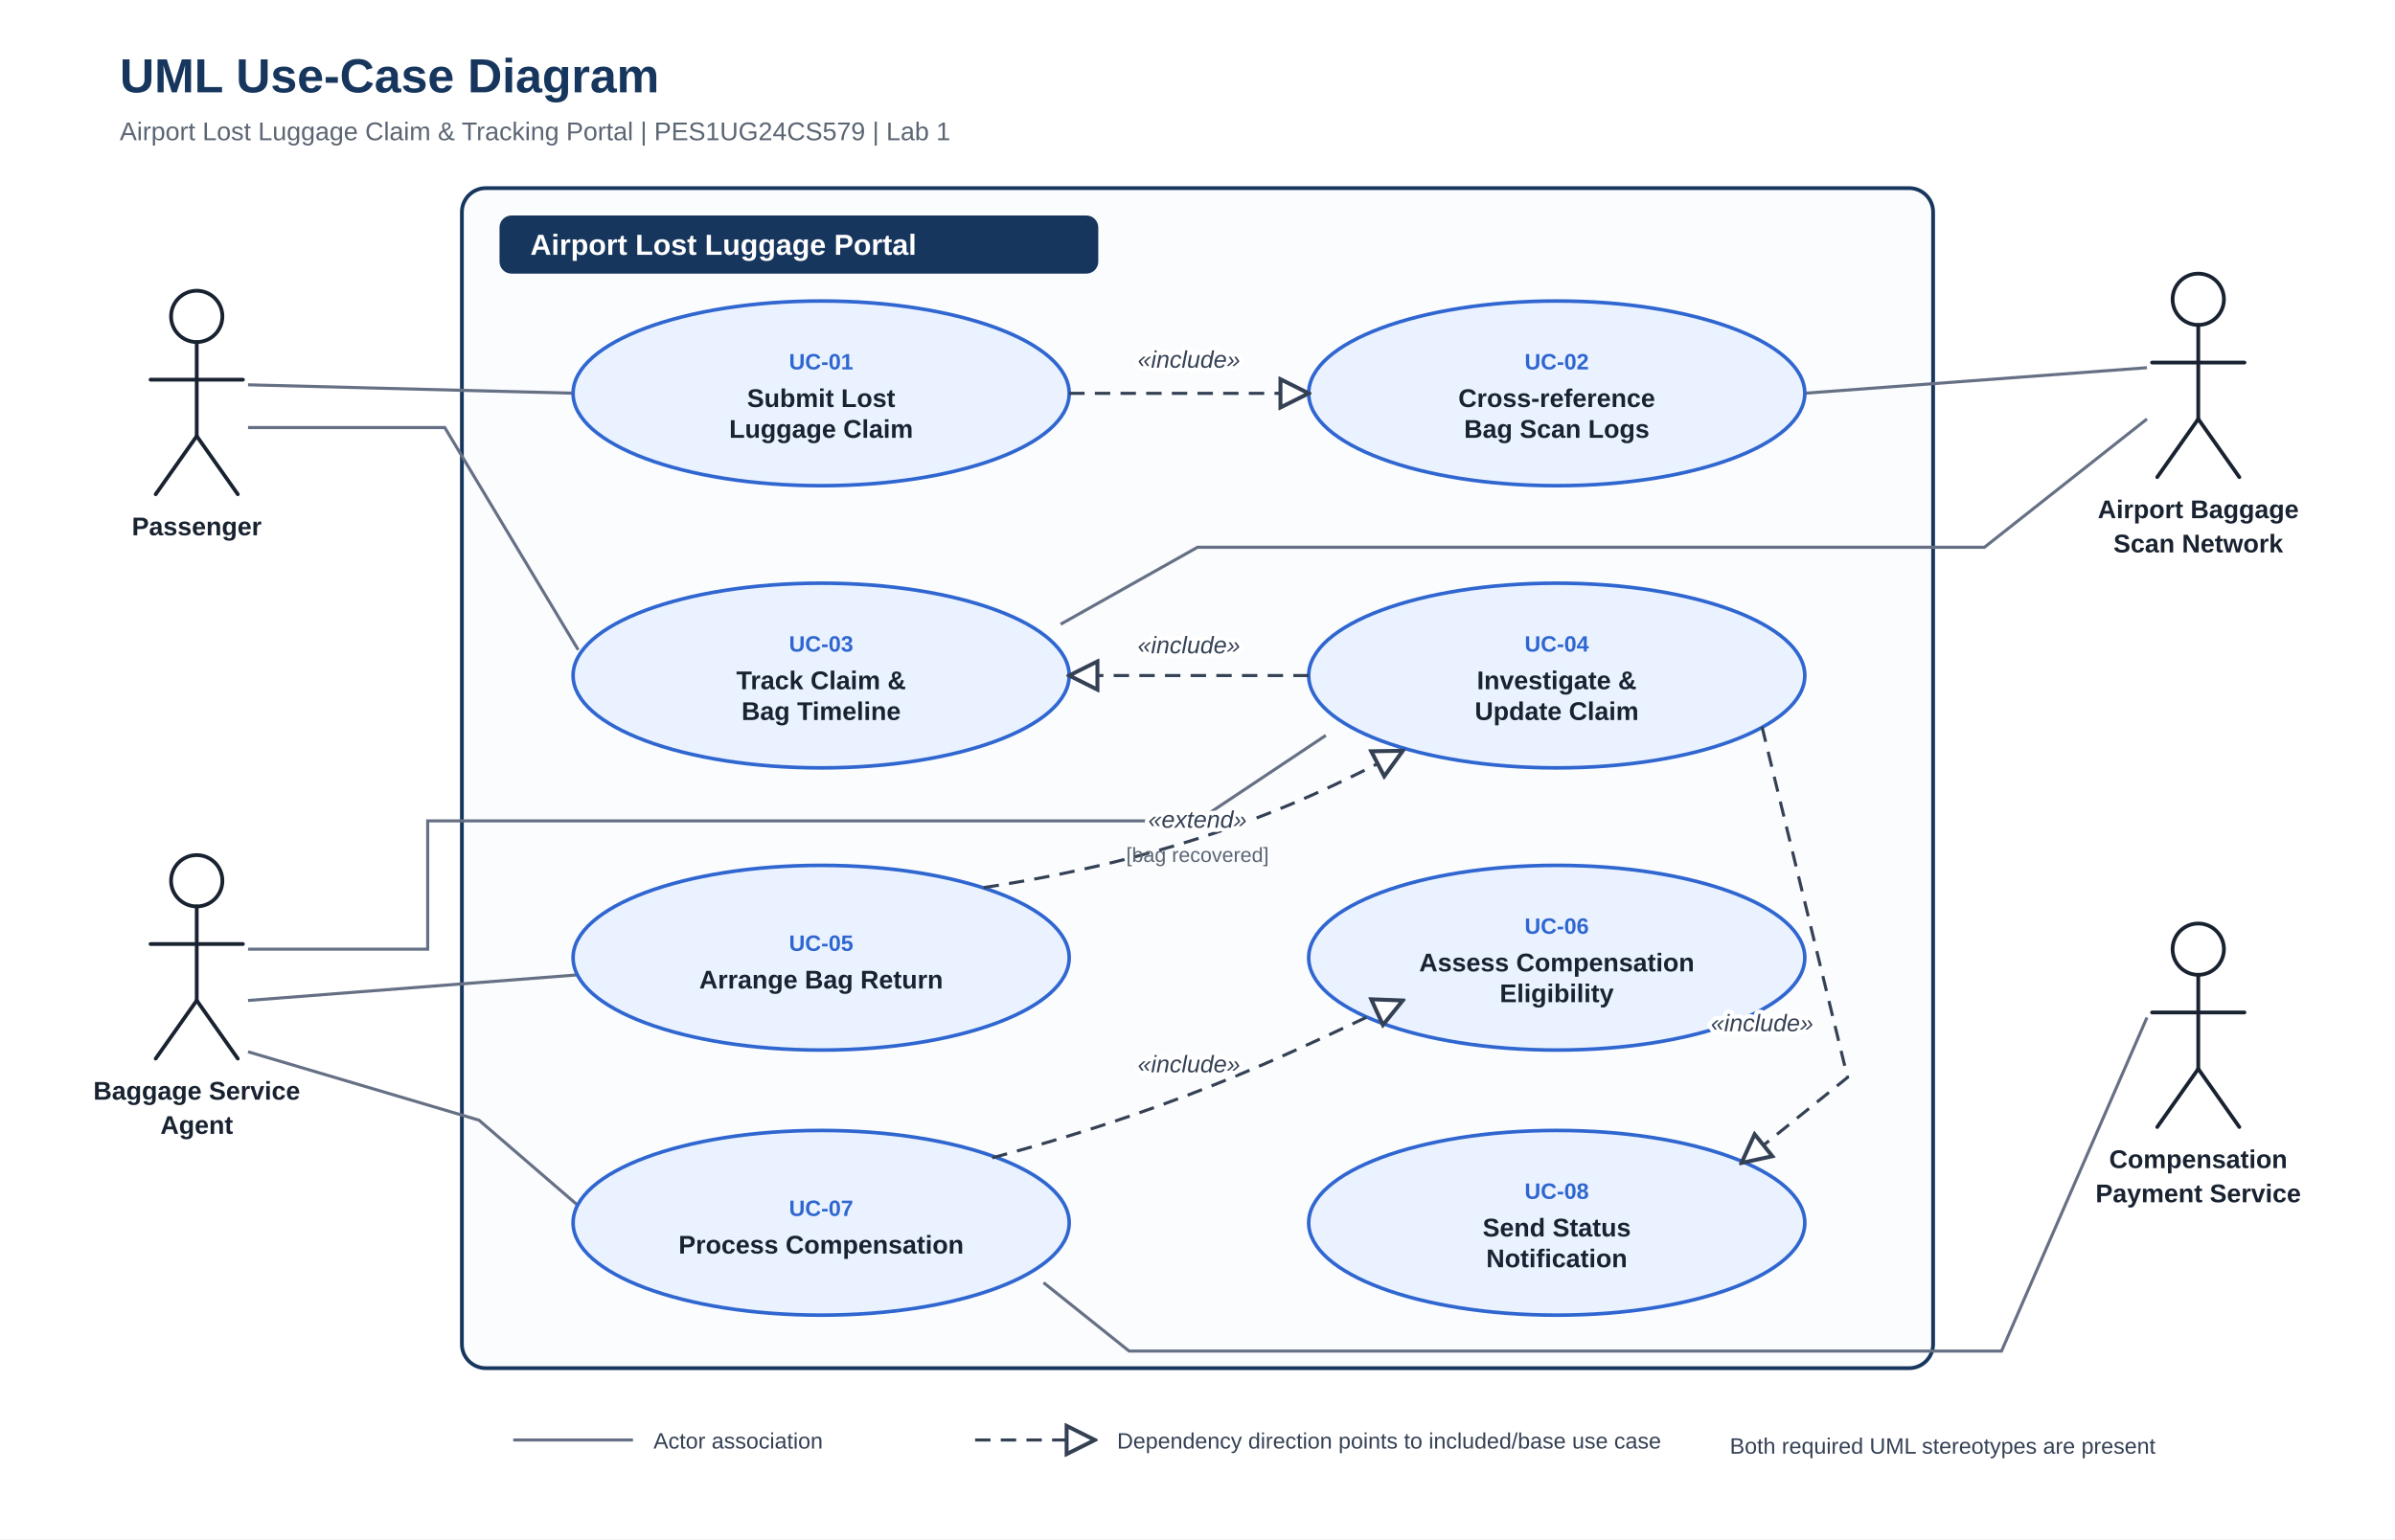
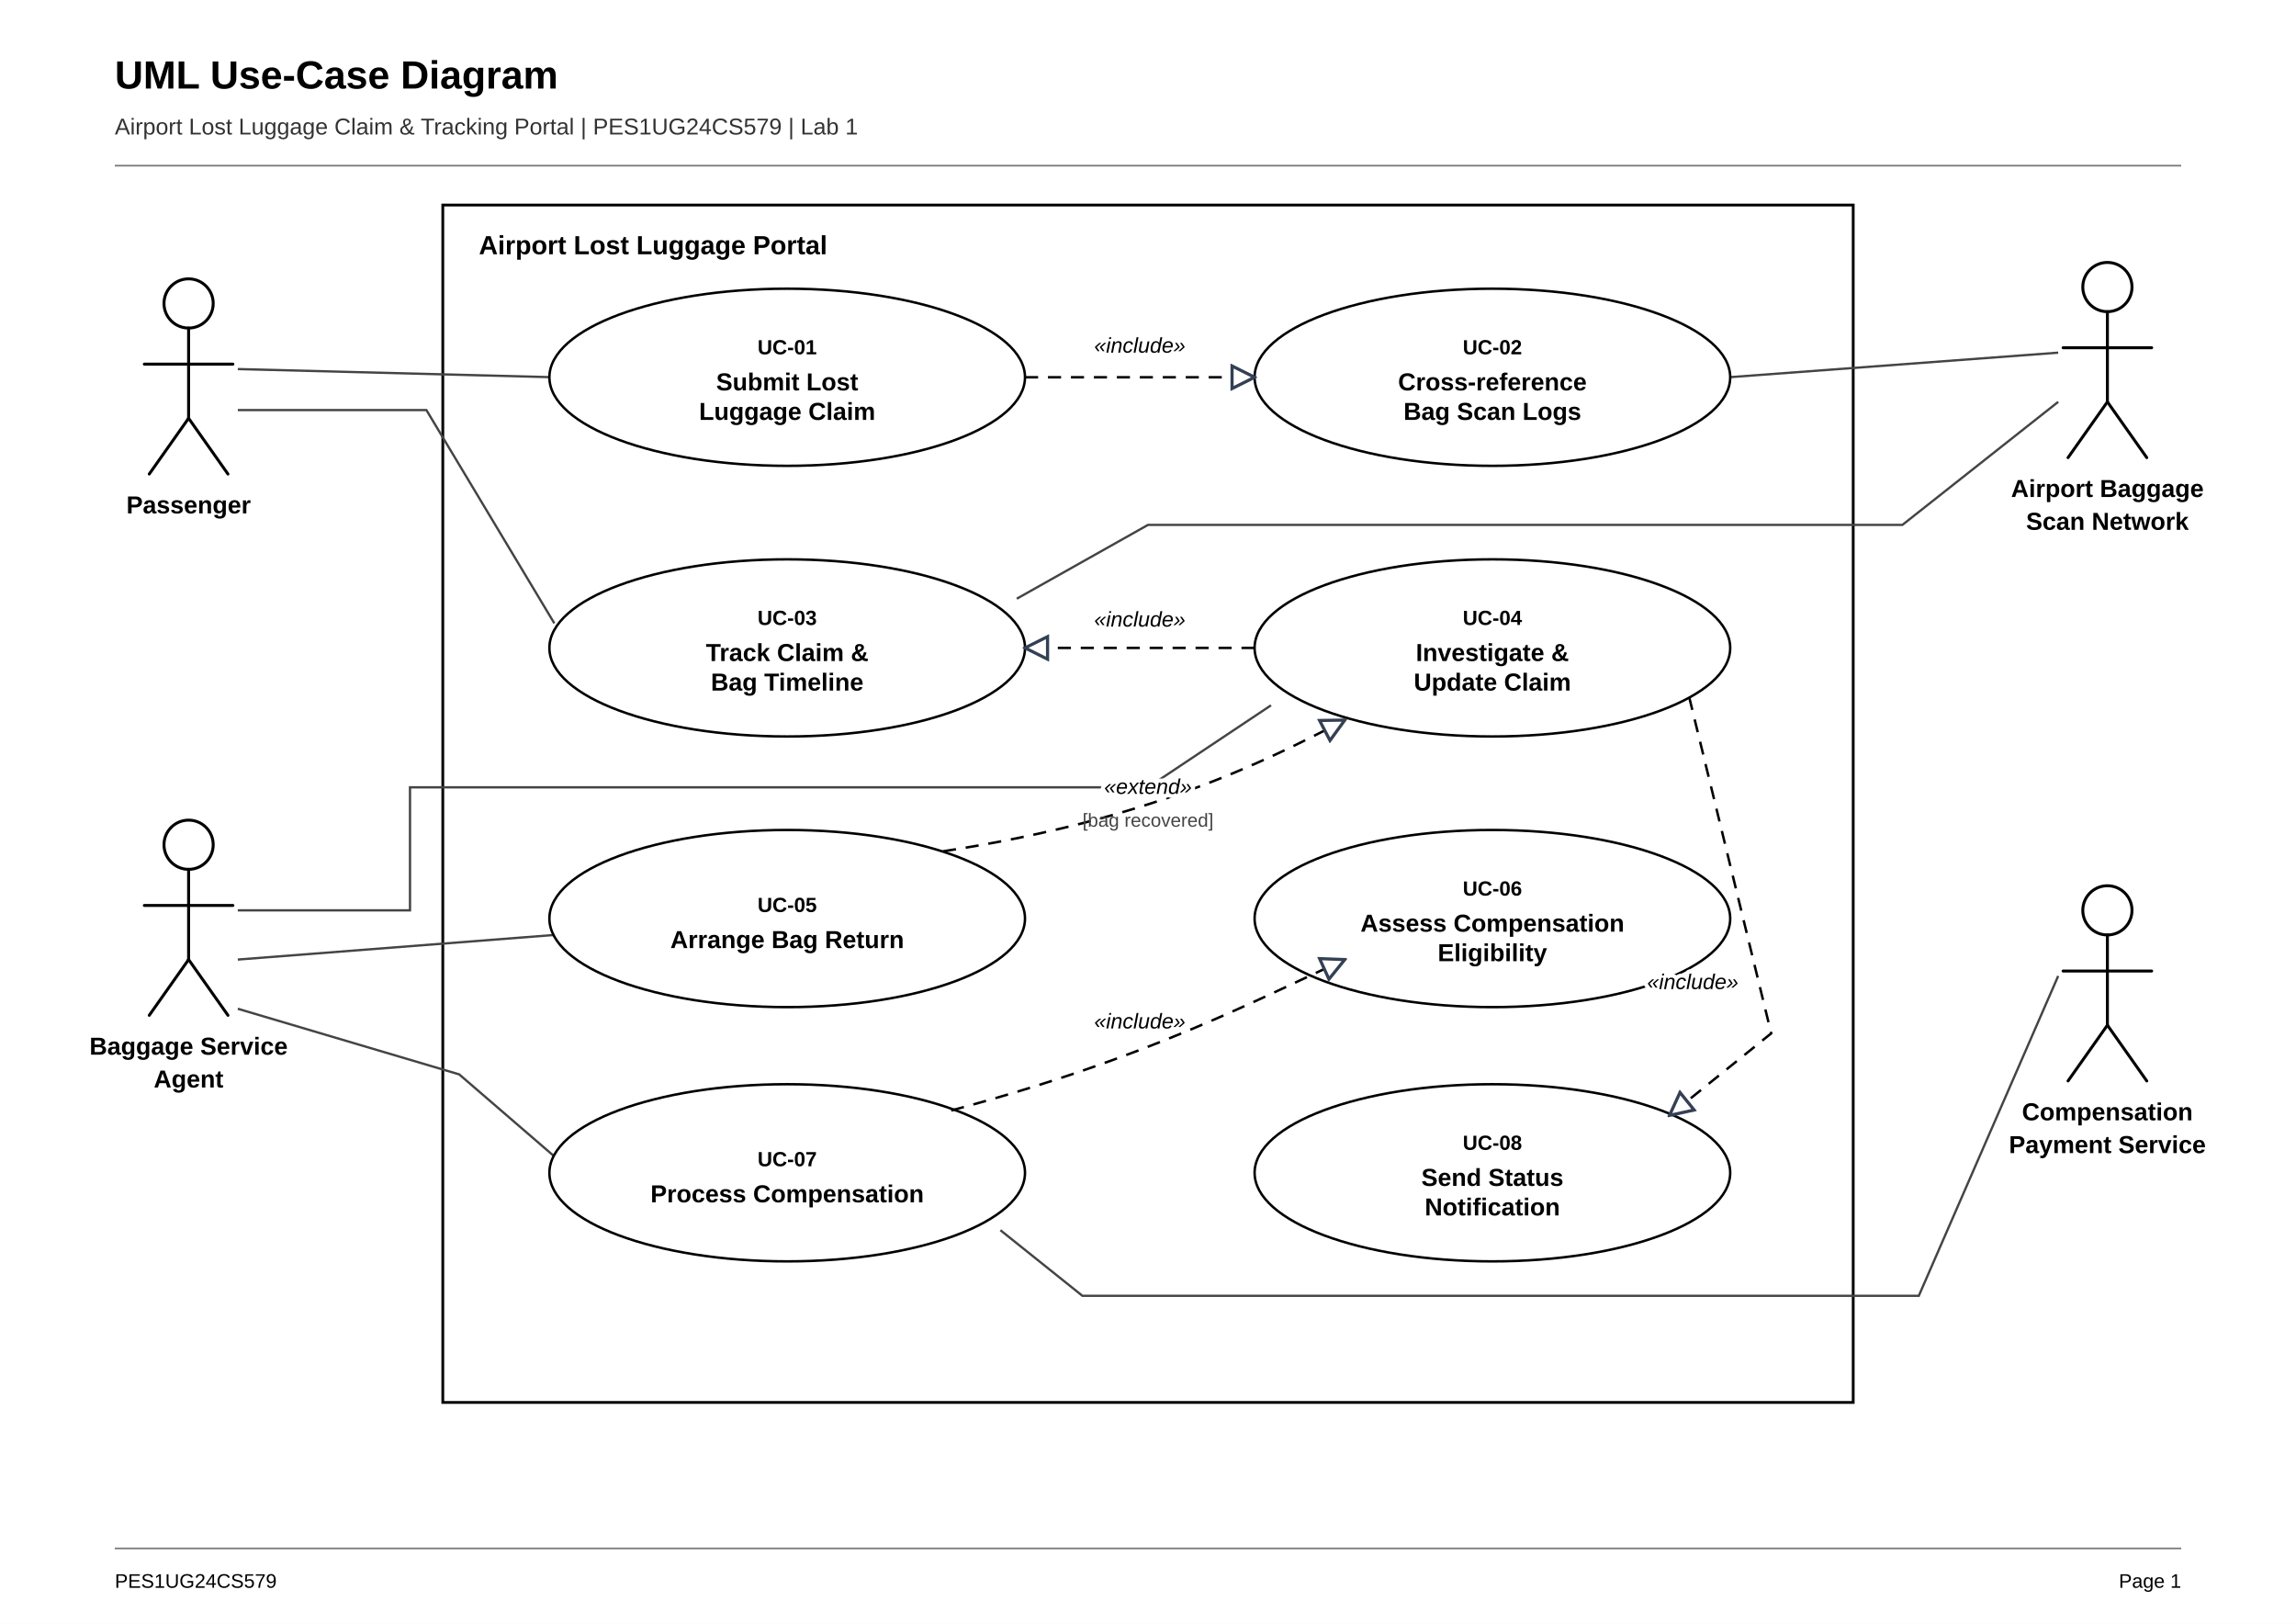
- <svg xmlns="http://www.w3.org/2000/svg" width="1400" height="900" viewBox="0 0 1400 900">
+ <svg xmlns="http://www.w3.org/2000/svg" width="1400" height="990" viewBox="0 0 1400 990">
  <defs>
    <marker id="open-arrow" viewBox="0 0 12 12" refX="11" refY="6" markerWidth="11" markerHeight="11" orient="auto-start-reverse">
      <path d="M 1 1 L 11 6 L 1 11 Z" fill="white" stroke="#344054" stroke-width="1.4" />
    </marker>
    <style>
-       .title { font: 700 28px Arial, sans-serif; fill: #17365D; }
-       .subtitle { font: 400 15px Arial, sans-serif; fill: #5B6573; }
-       .boundary { fill: #FBFCFE; stroke: #17365D; stroke-width: 2.2; rx: 14; }
-       .boundary-label { font: 700 17px Arial, sans-serif; fill: #17365D; }
-       .usecase { fill: #EAF2FF; stroke: #2F66D0; stroke-width: 2.1; }
-       .uc-code { font: 700 13px Arial, sans-serif; fill: #2F66D0; }
-       .uc-title { font: 600 15px Arial, sans-serif; fill: #182230; }
-       .actor { fill: white; stroke: #182230; stroke-width: 2.2; stroke-linecap: round; }
-       .actor-label { font: 700 15px Arial, sans-serif; fill: #182230; }
-       .assoc { fill: none; stroke: #667085; stroke-width: 1.8; }
-       .dependency { fill: none; stroke: #344054; stroke-width: 1.8; stroke-dasharray: 9 6; marker-end: url(#open-arrow); }
-       .stereotype { font: italic 14px Arial, sans-serif; fill: #344054; paint-order: stroke; stroke: white; stroke-width: 5px; stroke-linejoin: round; }
-       .condition { font: 12px Arial, sans-serif; fill: #5B6573; }
-       .legend { font: 13px Arial, sans-serif; fill: #344054; }
+       .title { font: 700 24px Arial, sans-serif; fill: #000000; }
+       .subtitle { font: 400 14px Arial, sans-serif; fill: #333333; }
+       .boundary { fill: #FFFFFF; stroke: #000000; stroke-width: 1.7; }
+       .boundary-label { font: 700 16px Arial, sans-serif; fill: #000000; }
+       .usecase { fill: #FFFFFF; stroke: #000000; stroke-width: 1.5; }
+       .uc-code { font: 700 12.5px Arial, sans-serif; fill: #000000; }
+       .uc-title { font: 600 15px Arial, sans-serif; fill: #000000; }
+       .actor { fill: white; stroke: #000000; stroke-width: 1.8; stroke-linecap: round; }
+       .actor-label { font: 700 15px Arial, sans-serif; fill: #000000; }
+       .assoc { fill: none; stroke: #444444; stroke-width: 1.4; }
+       .dependency { fill: none; stroke: #000000; stroke-width: 1.5; stroke-dasharray: 8 6; marker-end: url(#open-arrow); }
+       .stereotype { font: italic 13px Arial, sans-serif; fill: #000000; paint-order: stroke; stroke: white; stroke-width: 5px; stroke-linejoin: round; }
+       .condition { font: 11.5px Arial, sans-serif; fill: #444444; }
+       .footer { font: 12px Arial, sans-serif; fill: #000000; }
    </style>
  </defs>
-   <rect x="0" y="0" width="1400" height="900" fill="white" />
+   <rect x="0" y="0" width="1400" height="990" fill="white" />
  <text x="70" y="54" class="title">UML Use-Case Diagram</text>
  <text x="70" y="82" class="subtitle">Airport Lost Luggage Claim &amp; Tracking Portal | PES1UG24CS579 | Lab 1</text>
-   <rect x="270" y="110" width="860" height="690" class="boundary" />
-   <rect x="292" y="126" width="350" height="34" rx="7" fill="#17365D" />
-   <text x="310" y="149" class="boundary-label" fill="white" style="fill:white">Airport Lost Luggage Portal</text>
+   <line x1="70" y1="101" x2="1330" y2="101" stroke="#777777" stroke-width="1" />
+   <rect x="270" y="125" width="860" height="730" class="boundary" />
+   <text x="292" y="155" class="boundary-label">Airport Lost Luggage Portal</text>
  <path d="M 145 225 L 338 230" class="assoc" />
  <path d="M 145 250 L 260 250 L 338 380" class="assoc" />
  <path d="M 145 555 L 250 555 L 250 480 L 700 480 L 775 430" class="assoc" />
  <path d="M 145 585 L 338 570" class="assoc" />
  <path d="M 145 615 L 280 655 L 338 705" class="assoc" />
  <path d="M 1255 215 L 1054 230" class="assoc" />
  <path d="M 1255 245 L 1160 320 L 700 320 L 620 365" class="assoc" />
  <path d="M 1255 595 L 1170 790 L 660 790 L 610 750" class="assoc" />
  <circle cx="115" cy="185" r="15" class="actor" />
  <line x1="115" y1="200" x2="115" y2="255" class="actor" />
  <line x1="88" y1="222" x2="142" y2="222" class="actor" />
  <line x1="115" y1="255" x2="91" y2="289" class="actor" />
  <line x1="115" y1="255" x2="139" y2="289" class="actor" />
  <text x="115" y="313" text-anchor="middle" class="actor-label">Passenger</text>
  <circle cx="115" cy="515" r="15" class="actor" />
  <line x1="115" y1="530" x2="115" y2="585" class="actor" />
  <line x1="88" y1="552" x2="142" y2="552" class="actor" />
  <line x1="115" y1="585" x2="91" y2="619" class="actor" />
  <line x1="115" y1="585" x2="139" y2="619" class="actor" />
  <text x="115" y="643" text-anchor="middle" class="actor-label">Baggage Service</text>
  <text x="115" y="663" text-anchor="middle" class="actor-label">Agent</text>
  <circle cx="1285" cy="175" r="15" class="actor" />
  <line x1="1285" y1="190" x2="1285" y2="245" class="actor" />
  <line x1="1258" y1="212" x2="1312" y2="212" class="actor" />
  <line x1="1285" y1="245" x2="1261" y2="279" class="actor" />
  <line x1="1285" y1="245" x2="1309" y2="279" class="actor" />
  <text x="1285" y="303" text-anchor="middle" class="actor-label">Airport Baggage</text>
  <text x="1285" y="323" text-anchor="middle" class="actor-label">Scan Network</text>
  <circle cx="1285" cy="555" r="15" class="actor" />
  <line x1="1285" y1="570" x2="1285" y2="625" class="actor" />
  <line x1="1258" y1="592" x2="1312" y2="592" class="actor" />
  <line x1="1285" y1="625" x2="1261" y2="659" class="actor" />
  <line x1="1285" y1="625" x2="1309" y2="659" class="actor" />
  <text x="1285" y="683" text-anchor="middle" class="actor-label">Compensation</text>
  <text x="1285" y="703" text-anchor="middle" class="actor-label">Payment Service</text>
  <ellipse cx="480" cy="230" rx="145" ry="54" class="usecase" />
  <text x="480" y="216" text-anchor="middle" class="uc-code">UC-01</text>
  <text x="480" y="238" text-anchor="middle" class="uc-title">Submit Lost</text>
  <text x="480" y="256" text-anchor="middle" class="uc-title">Luggage Claim</text>
  <ellipse cx="910" cy="230" rx="145" ry="54" class="usecase" />
  <text x="910" y="216" text-anchor="middle" class="uc-code">UC-02</text>
  <text x="910" y="238" text-anchor="middle" class="uc-title">Cross-reference</text>
  <text x="910" y="256" text-anchor="middle" class="uc-title">Bag Scan Logs</text>
  <ellipse cx="480" cy="395" rx="145" ry="54" class="usecase" />
  <text x="480" y="381" text-anchor="middle" class="uc-code">UC-03</text>
  <text x="480" y="403" text-anchor="middle" class="uc-title">Track Claim &amp;</text>
  <text x="480" y="421" text-anchor="middle" class="uc-title">Bag Timeline</text>
  <ellipse cx="910" cy="395" rx="145" ry="54" class="usecase" />
  <text x="910" y="381" text-anchor="middle" class="uc-code">UC-04</text>
  <text x="910" y="403" text-anchor="middle" class="uc-title">Investigate &amp;</text>
  <text x="910" y="421" text-anchor="middle" class="uc-title">Update Claim</text>
  <ellipse cx="480" cy="560" rx="145" ry="54" class="usecase" />
  <text x="480" y="556" text-anchor="middle" class="uc-code">UC-05</text>
  <text x="480" y="578" text-anchor="middle" class="uc-title">Arrange Bag Return</text>
  <ellipse cx="910" cy="560" rx="145" ry="54" class="usecase" />
  <text x="910" y="546" text-anchor="middle" class="uc-code">UC-06</text>
  <text x="910" y="568" text-anchor="middle" class="uc-title">Assess Compensation</text>
  <text x="910" y="586" text-anchor="middle" class="uc-title">Eligibility</text>
  <ellipse cx="480" cy="715" rx="145" ry="54" class="usecase" />
  <text x="480" y="711" text-anchor="middle" class="uc-code">UC-07</text>
  <text x="480" y="733" text-anchor="middle" class="uc-title">Process Compensation</text>
  <ellipse cx="910" cy="715" rx="145" ry="54" class="usecase" />
  <text x="910" y="701" text-anchor="middle" class="uc-code">UC-08</text>
  <text x="910" y="723" text-anchor="middle" class="uc-title">Send Status</text>
  <text x="910" y="741" text-anchor="middle" class="uc-title">Notification</text>
  <path d="M 625 230 L 765 230" class="dependency" />
  <text x="695" y="215" text-anchor="middle" class="stereotype">«include»</text>
  <path d="M 765 395 L 625 395" class="dependency" />
  <text x="695" y="382" text-anchor="middle" class="stereotype">«include»</text>
  <path d="M 575 519 C 700 500, 770 465, 820 439" class="dependency" />
  <text x="700" y="484" text-anchor="middle" class="stereotype">«extend»</text>
  <text x="700" y="504" text-anchor="middle" class="condition">[bag recovered]</text>
  <path d="M 580 677 C 700 645, 765 610, 820 585" class="dependency" />
  <text x="695" y="627" text-anchor="middle" class="stereotype">«include»</text>
  <path d="M 1030 425 L 1080 630 L 1018 680" class="dependency" />
  <text x="1060" y="603" text-anchor="end" class="stereotype">«include»</text>
-   <line x1="300" y1="842" x2="370" y2="842" class="assoc" />
-   <text x="382" y="847" class="legend">Actor association</text>
-   <line x1="570" y1="842" x2="640" y2="842" class="dependency" />
-   <text x="653" y="847" class="legend">Dependency direction points to included/base use case</text>
-   <text x="1260" y="850" text-anchor="end" class="legend">Both required UML stereotypes are present</text>
+   <line x1="70" y1="944" x2="1330" y2="944" stroke="#777777" stroke-width="1" />
+   <text x="70" y="968" class="footer">PES1UG24CS579</text>
+   <text x="1330" y="968" text-anchor="end" class="footer">Page 1</text>
</svg>
